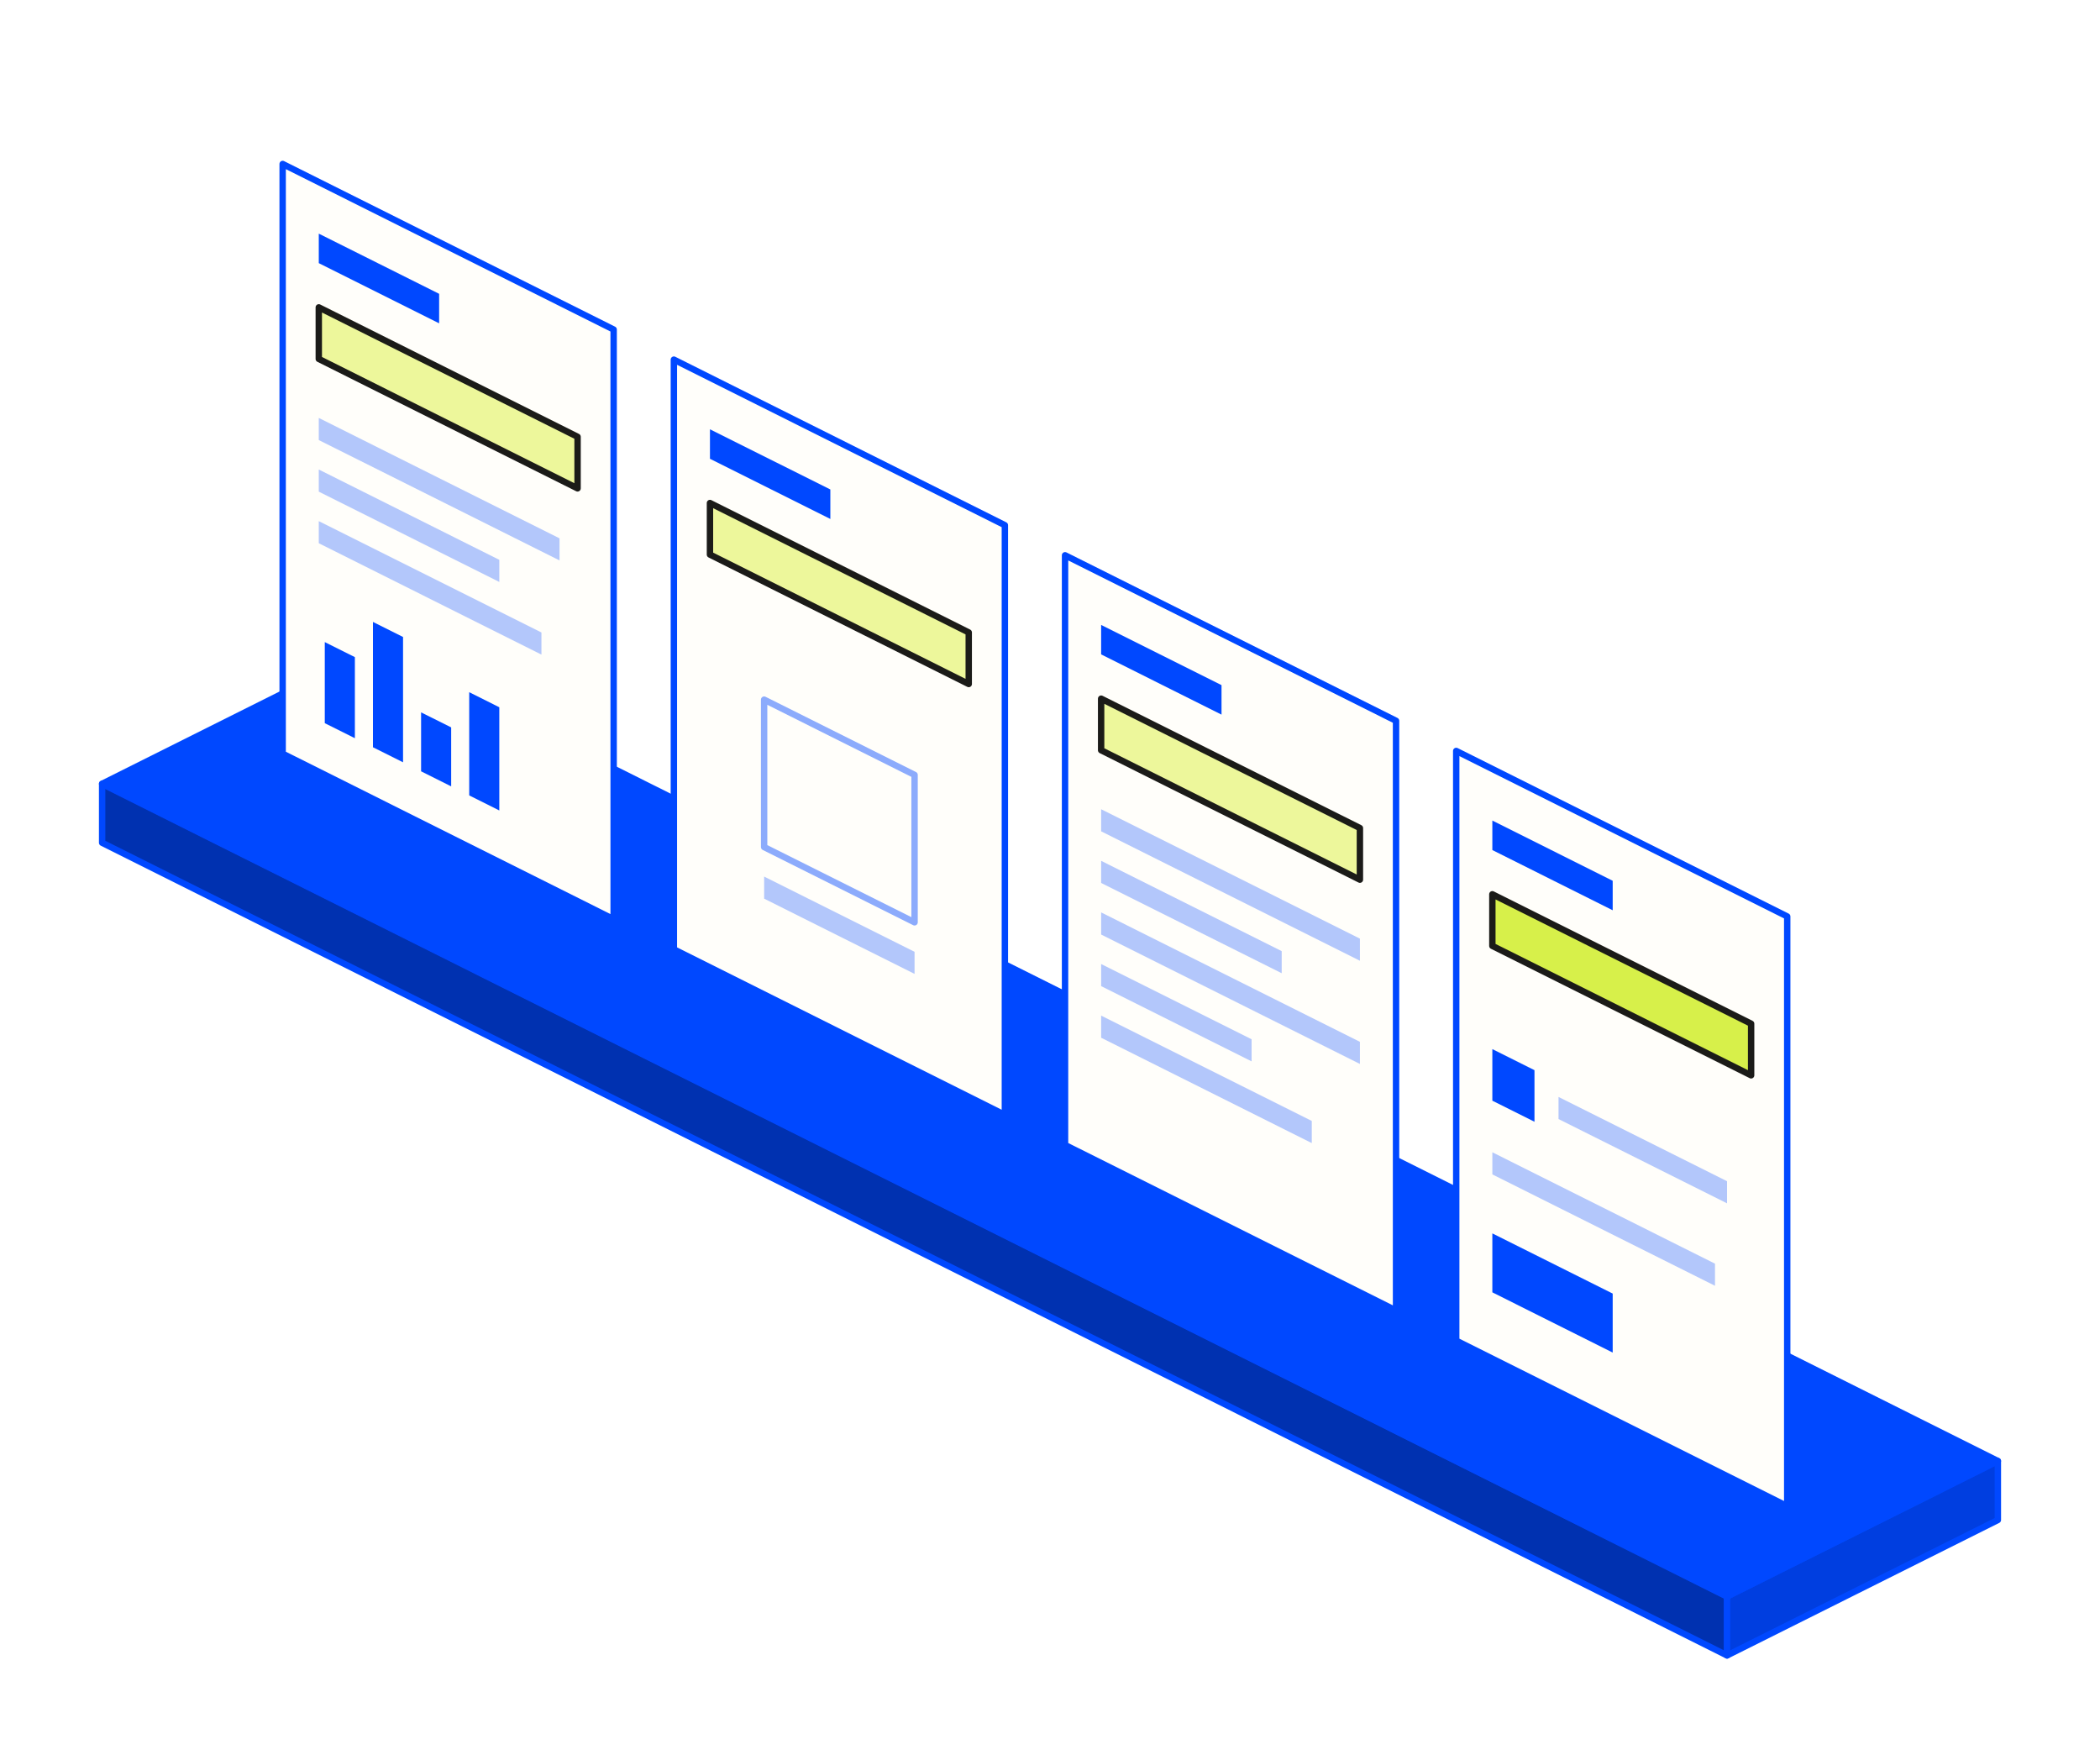
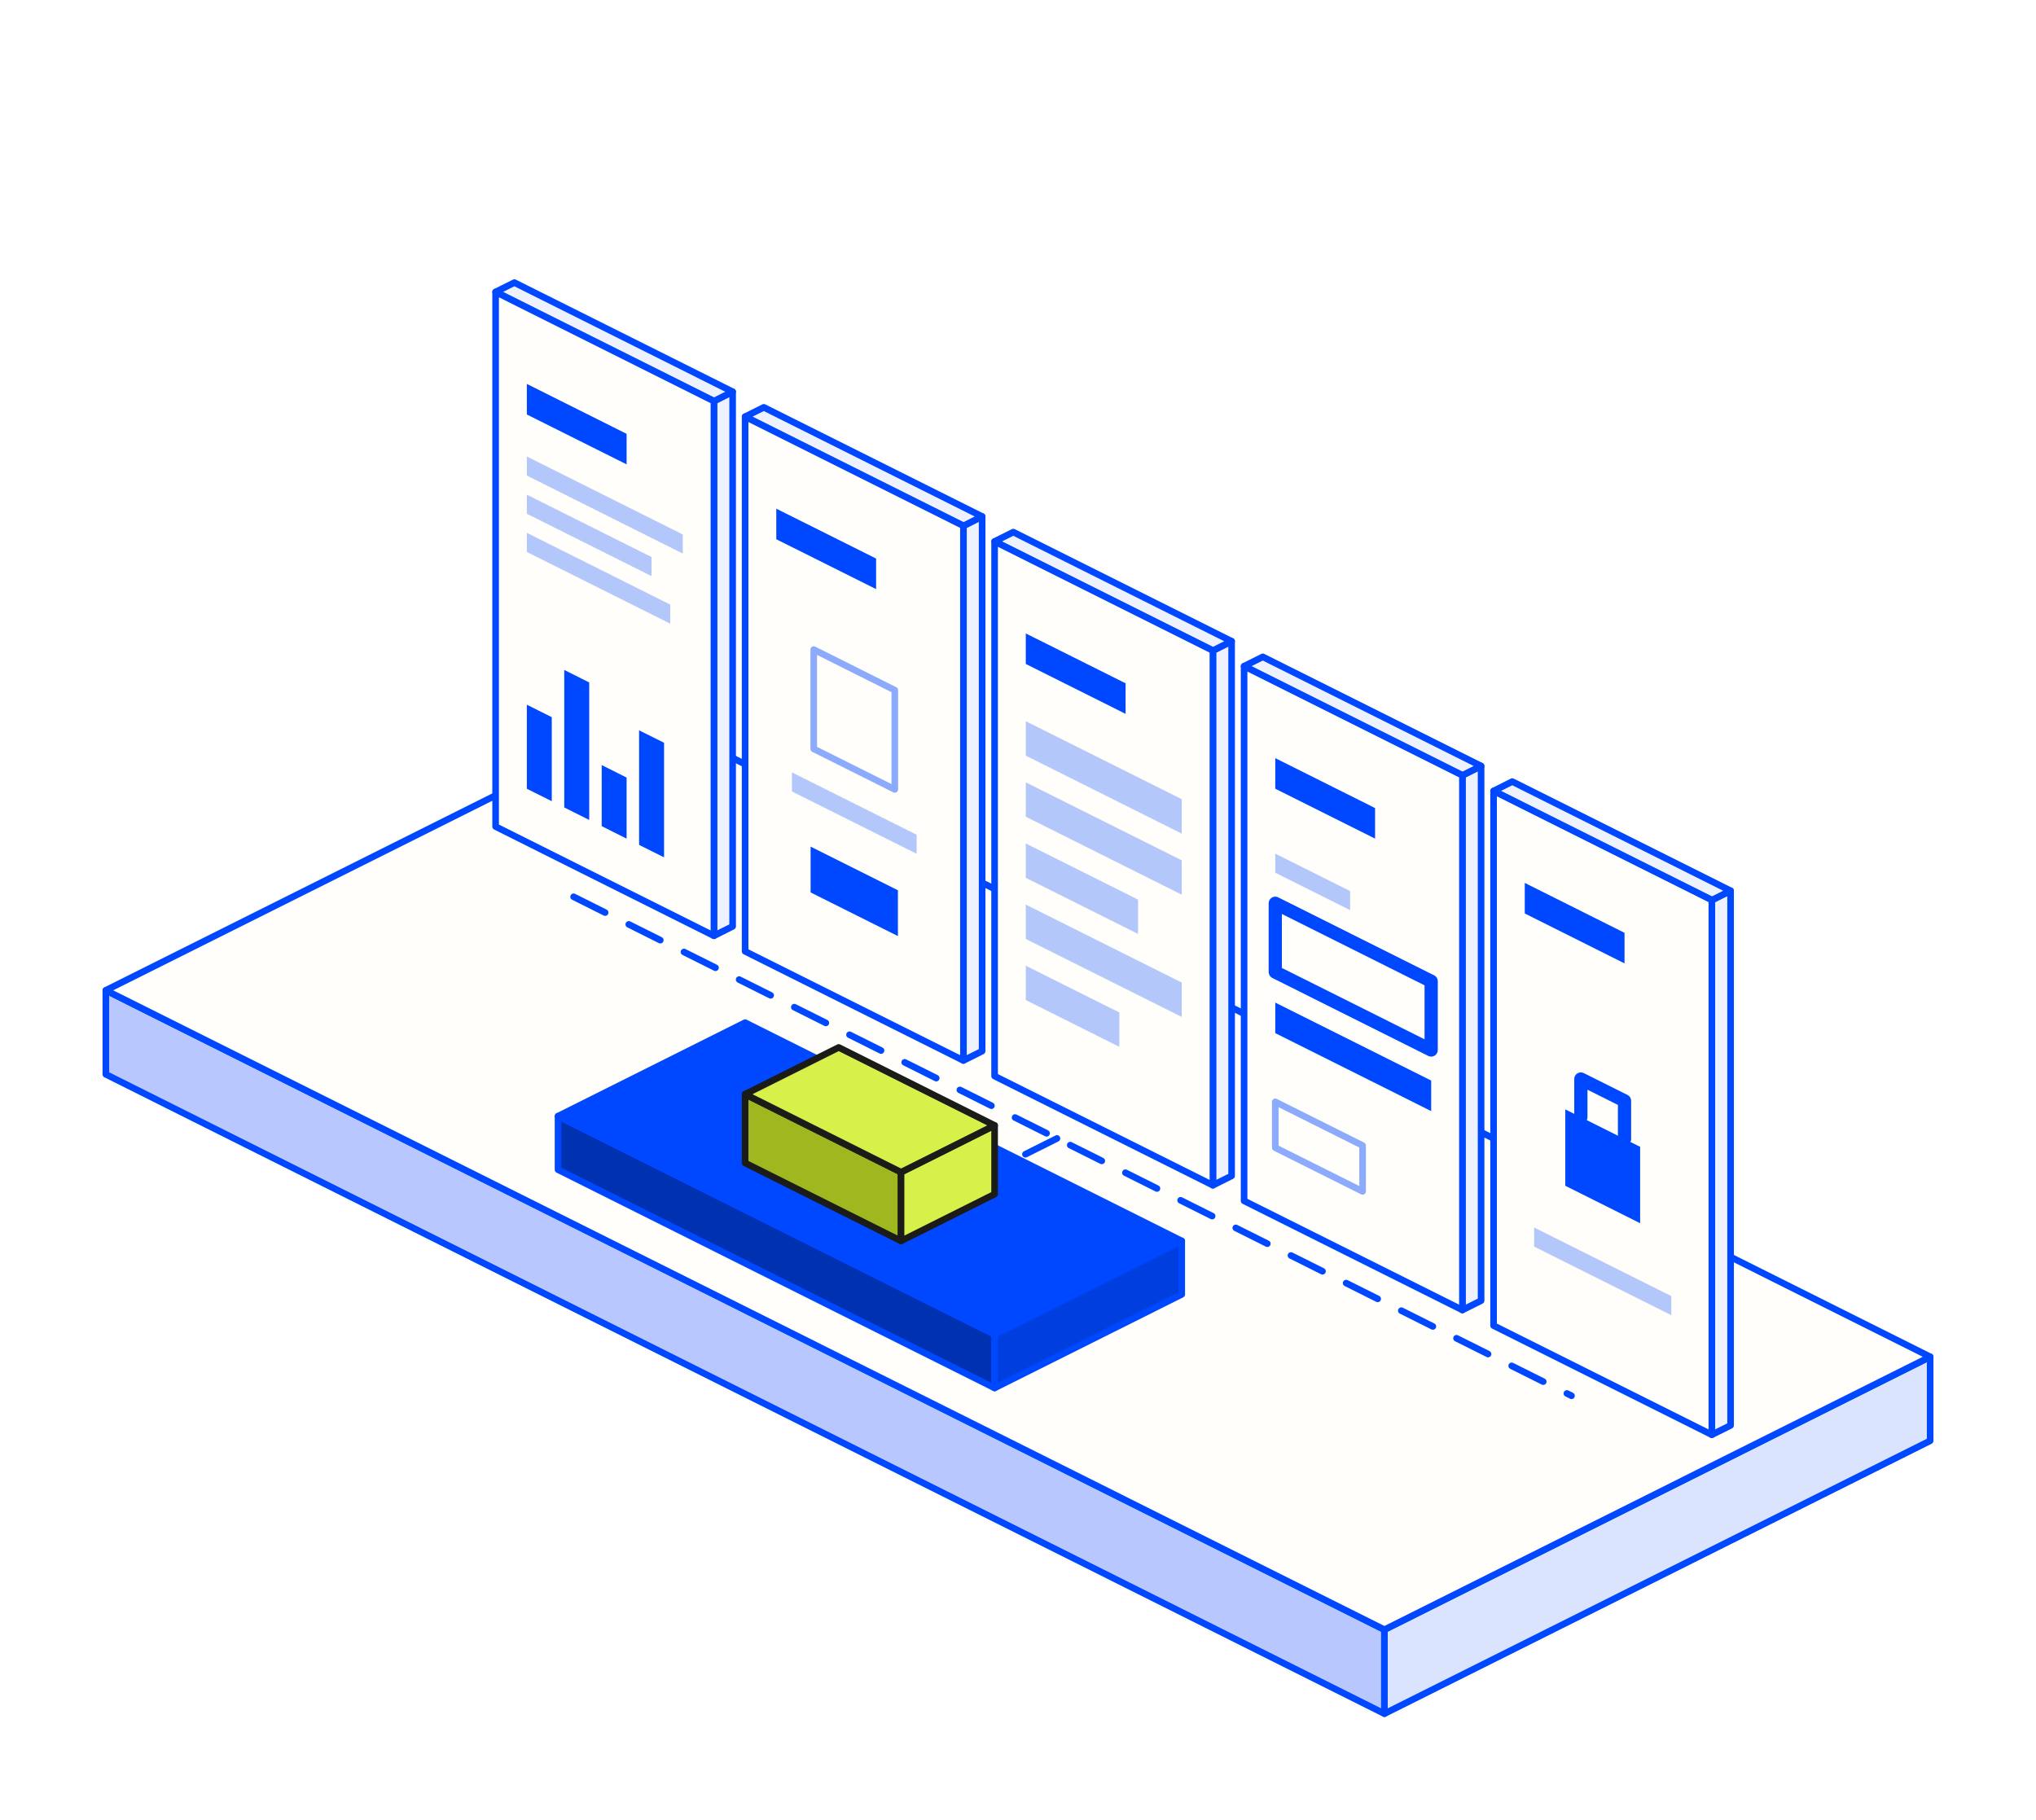
- <svg xmlns="http://www.w3.org/2000/svg" viewBox="530.53 143.3 493.47 412.52" width="493" height="413" aria-hidden="true">
-   <polygon points="936.36,531.82 554.53,340.88 554.53,327.02 936.36,517.97" fill="#0031B0" stroke="#0048FF" stroke-width="1.5" stroke-linejoin="round" stroke-linecap="round" vector-effect="non-scaling-stroke" />
-   <polygon points="1000,500 936.36,531.82 936.36,517.97 1000,486.14" fill="#003EE0" stroke="#0048FF" stroke-width="1.5" stroke-linejoin="round" stroke-linecap="round" vector-effect="non-scaling-stroke" />
-   <polygon points="1000,486.14 618.17,295.2 554.53,327.02 936.36,517.97" fill="#0048FF" stroke="#0048FF" stroke-width="1.5" stroke-linejoin="round" stroke-linecap="round" vector-effect="non-scaling-stroke" />
-   <polygon points="674.73,358.85 596.95,319.95 596.95,181.39 674.73,220.29" fill="#FFFEFA" stroke="#0048FF" stroke-width="1.5" stroke-linejoin="round" stroke-linecap="round" vector-effect="non-scaling-stroke" />
-   <polygon points="605.44,204.69 633.72,218.83 633.72,211.9 605.44,197.76" fill="#0048FF" />
-   <polygon points="605.44,227.2 666.25,257.61 666.25,245.49 605.44,215.08" fill="#EDF79B" stroke="#1B1B18" stroke-width="1.5" stroke-linejoin="round" stroke-linecap="round" vector-effect="non-scaling-stroke" />
-   <polygon points="605.44,246.26 662.01,274.54 662.01,269.35 605.44,241.06" fill="rgba(0,72,255,0.3)" />
-   <polygon points="605.44,258.38 647.86,279.6 647.86,274.4 605.44,253.18" fill="rgba(0,72,255,0.3)" />
-   <polygon points="605.44,270.5 657.76,296.67 657.76,291.47 605.44,265.31" fill="rgba(0,72,255,0.3)" />
-   <polygon points="606.85,312.78 613.92,316.31 613.92,297.26 606.85,293.73" fill="#0048FF" />
-   <polygon points="618.17,318.44 625.24,321.97 625.24,292.53 618.17,288.99" fill="#0048FF" />
-   <polygon points="629.48,324.09 636.55,327.63 636.55,313.77 629.48,310.24" fill="#0048FF" />
-   <polygon points="640.79,329.75 647.86,333.29 647.86,309.04 640.79,305.5" fill="#0048FF" />
-   <polygon points="766.66,404.82 688.88,365.92 688.88,227.36 766.66,266.26" fill="#FFFEFA" stroke="#0048FF" stroke-width="1.5" stroke-linejoin="round" stroke-linecap="round" vector-effect="non-scaling-stroke" />
-   <polygon points="697.36,250.66 725.65,264.8 725.65,257.87 697.36,243.73" fill="#0048FF" />
-   <polygon points="697.36,273.17 758.17,303.58 758.17,291.46 697.36,261.05" fill="#EDF79B" stroke="#1B1B18" stroke-width="1.5" stroke-linejoin="round" stroke-linecap="round" vector-effect="non-scaling-stroke" />
-   <polygon points="710.09,341.89 745.44,359.57 745.44,324.93 710.09,307.25" fill="#FFFEFA" stroke="rgba(0,72,255,0.45)" stroke-width="1.5" stroke-linejoin="round" stroke-linecap="round" vector-effect="non-scaling-stroke" />
-   <polygon points="710.09,354.01 745.44,371.69 745.44,366.5 710.09,348.82" fill="rgba(0,72,255,0.3)" />
-   <polygon points="858.58,450.78 780.8,411.89 780.8,273.33 858.58,312.22" fill="#FFFEFA" stroke="#0048FF" stroke-width="1.5" stroke-linejoin="round" stroke-linecap="round" vector-effect="non-scaling-stroke" />
-   <polygon points="789.28,296.62 817.57,310.77 817.57,303.84 789.28,289.7" fill="#0048FF" />
-   <polygon points="789.28,319.14 850.09,349.55 850.09,337.42 789.28,307.02" fill="#EDF79B" stroke="#1B1B18" stroke-width="1.5" stroke-linejoin="round" stroke-linecap="round" vector-effect="non-scaling-stroke" />
-   <polygon points="789.28,338.19 850.09,368.6 850.09,363.4 789.28,333" fill="rgba(0,72,255,0.3)" />
-   <polygon points="789.28,350.32 831.71,371.53 831.71,366.34 789.28,345.12" fill="rgba(0,72,255,0.3)" />
-   <polygon points="789.28,362.44 850.09,392.85 850.09,387.65 789.28,357.24" fill="rgba(0,72,255,0.3)" />
-   <polygon points="789.28,374.56 824.64,392.24 824.64,387.05 789.28,369.37" fill="rgba(0,72,255,0.3)" />
-   <polygon points="789.28,386.69 838.78,411.44 838.78,406.24 789.28,381.49" fill="rgba(0,72,255,0.3)" />
-   <polygon points="950.5,496.75 872.72,457.86 872.72,319.3 950.5,358.19" fill="#FFFEFA" stroke="#0048FF" stroke-width="1.5" stroke-linejoin="round" stroke-linecap="round" vector-effect="non-scaling-stroke" />
-   <polygon points="881.21,342.59 909.49,356.74 909.49,349.81 881.21,335.66" fill="#0048FF" />
-   <polygon points="881.21,365.11 942.02,395.52 942.02,383.39 881.21,352.98" fill="#D7F04A" stroke="#1B1B18" stroke-width="1.5" stroke-linejoin="round" stroke-linecap="round" vector-effect="non-scaling-stroke" />
-   <polygon points="881.21,401.48 891.11,406.43 891.11,394.31 881.21,389.36" fill="#0048FF" />
-   <polygon points="896.76,405.79 936.36,425.6 936.36,420.4 896.76,400.6" fill="rgba(0,72,255,0.3)" />
-   <polygon points="881.21,418.8 933.53,444.97 933.53,439.77 881.21,413.6" fill="rgba(0,72,255,0.3)" />
-   <polygon points="881.21,446.51 909.49,460.66 909.49,446.8 881.21,432.66" fill="#0048FF" />
+ <svg xmlns="http://www.w3.org/2000/svg" viewBox="562.35 173.36 461.65 412.52" width="462" height="413" aria-hidden="true">
+   <polygon points="876.26,561.88 586.35,416.9 586.35,397.85 876.26,542.83" fill="#B8C8FF" stroke="#0048FF" stroke-width="1.5" stroke-linejoin="round" stroke-linecap="round" vector-effect="non-scaling-stroke" />
+   <polygon points="1000,500 876.26,561.88 876.26,542.83 1000,480.95" fill="#DBE4FF" stroke="#0048FF" stroke-width="1.5" stroke-linejoin="round" stroke-linecap="round" vector-effect="non-scaling-stroke" />
+   <polygon points="1000,480.95 710.09,335.97 586.35,397.85 876.26,542.83" fill="#FFFEFA" stroke="#0048FF" stroke-width="1.5" stroke-linejoin="round" stroke-linecap="round" vector-effect="non-scaling-stroke" />
+   <polygon points="728.47,383.35 724.23,385.48 724.23,264.24 728.47,262.11" fill="#EEF2FF" stroke="#0048FF" stroke-width="1.5" stroke-linejoin="round" stroke-linecap="round" vector-effect="non-scaling-stroke" />
+   <polygon points="728.47,262.11 678.98,237.36 674.73,239.48 724.23,264.24" fill="#EEF2FF" stroke="#0048FF" stroke-width="1.5" stroke-linejoin="round" stroke-linecap="round" vector-effect="non-scaling-stroke" />
+   <polygon points="724.23,385.48 674.73,360.72 674.73,239.48 724.23,264.24" fill="#FFFEFA" stroke="#0048FF" stroke-width="1.5" stroke-linejoin="round" stroke-linecap="round" vector-effect="non-scaling-stroke" />
+   <polygon points="681.81,267.27 704.43,278.58 704.43,271.66 681.81,260.34" fill="#0048FF" />
+   <polygon points="681.81,281.12 717.16,298.8 717.16,294.47 681.81,276.79" fill="rgba(0,72,255,0.3)" />
+   <polygon points="681.81,289.78 710.09,303.93 710.09,299.6 681.81,285.45" fill="rgba(0,72,255,0.3)" />
+   <polygon points="681.81,298.44 714.33,314.71 714.33,310.38 681.81,294.11" fill="rgba(0,72,255,0.3)" />
+   <polygon points="681.81,352.14 687.46,354.96 687.46,335.91 681.81,333.08" fill="#0048FF" />
+   <polygon points="690.29,356.38 695.95,359.21 695.95,328.03 690.29,325.2" fill="#0048FF" />
+   <polygon points="698.78,360.62 704.43,363.45 704.43,349.6 698.78,346.77" fill="#0048FF" />
+   <polygon points="707.26,364.87 712.92,367.69 712.92,341.71 707.26,338.89" fill="#0048FF" />
+   <polygon points="785.04,411.64 780.8,413.76 780.8,292.52 785.04,290.4" fill="#EEF2FF" stroke="#0048FF" stroke-width="1.5" stroke-linejoin="round" stroke-linecap="round" vector-effect="non-scaling-stroke" />
+   <polygon points="785.04,290.4 735.54,265.65 731.3,267.77 780.8,292.52" fill="#EEF2FF" stroke="#0048FF" stroke-width="1.5" stroke-linejoin="round" stroke-linecap="round" vector-effect="non-scaling-stroke" />
+   <polygon points="780.8,413.76 731.3,389.01 731.3,267.77 780.8,292.52" fill="#FFFEFA" stroke="#0048FF" stroke-width="1.5" stroke-linejoin="round" stroke-linecap="round" vector-effect="non-scaling-stroke" />
+   <polygon points="738.37,295.56 761,306.87 761,299.94 738.37,288.63" fill="#0048FF" />
+   <polygon points="746.86,343.1 765.24,352.29 765.24,329.78 746.86,320.58" fill="#FFFEFA" stroke="rgba(0,72,255,0.45)" stroke-width="1.5" stroke-linejoin="round" stroke-linecap="round" vector-effect="non-scaling-stroke" />
+   <polygon points="741.91,352.75 770.19,366.89 770.19,362.56 741.91,348.42" fill="rgba(0,72,255,0.3)" />
+   <polygon points="746.15,375.65 765.95,385.55 765.95,375.16 746.15,365.26" fill="#0048FF" />
+   <polygon points="841.61,439.93 837.37,442.05 837.37,320.81 841.61,318.69" fill="#EEF2FF" stroke="#0048FF" stroke-width="1.5" stroke-linejoin="round" stroke-linecap="round" vector-effect="non-scaling-stroke" />
+   <polygon points="841.61,318.69 792.11,293.94 787.87,296.06 837.37,320.81" fill="#EEF2FF" stroke="#0048FF" stroke-width="1.5" stroke-linejoin="round" stroke-linecap="round" vector-effect="non-scaling-stroke" />
+   <polygon points="837.37,442.05 787.87,417.3 787.87,296.06 837.37,320.81" fill="#FFFEFA" stroke="#0048FF" stroke-width="1.5" stroke-linejoin="round" stroke-linecap="round" vector-effect="non-scaling-stroke" />
+   <polygon points="794.94,323.84 817.57,335.16 817.57,328.23 794.94,316.92" fill="#0048FF" />
+   <polygon points="794.94,344.63 830.3,362.31 830.3,354.51 794.94,336.83" fill="rgba(0,72,255,0.3)" />
+   <polygon points="794.94,358.48 830.3,376.16 830.3,368.37 794.94,350.69" fill="rgba(0,72,255,0.3)" />
+   <polygon points="794.94,372.34 820.4,385.07 820.4,377.28 794.94,364.55" fill="rgba(0,72,255,0.3)" />
+   <polygon points="794.94,386.2 830.3,403.88 830.3,396.08 794.94,378.4" fill="rgba(0,72,255,0.3)" />
+   <polygon points="794.94,400.05 816.15,410.66 816.15,402.87 794.94,392.26" fill="rgba(0,72,255,0.3)" />
+   <polygon points="898.18,468.22 893.94,470.34 893.94,349.1 898.18,346.98" fill="#EEF2FF" stroke="#0048FF" stroke-width="1.5" stroke-linejoin="round" stroke-linecap="round" vector-effect="non-scaling-stroke" />
+   <polygon points="898.18,346.98 848.68,322.23 844.44,324.35 893.94,349.1" fill="#EEF2FF" stroke="#0048FF" stroke-width="1.5" stroke-linejoin="round" stroke-linecap="round" vector-effect="non-scaling-stroke" />
+   <polygon points="893.94,470.34 844.44,445.59 844.44,324.35 893.94,349.1" fill="#FFFEFA" stroke="#0048FF" stroke-width="1.5" stroke-linejoin="round" stroke-linecap="round" vector-effect="non-scaling-stroke" />
+   <polygon points="851.51,352.13 874.14,363.45 874.14,356.52 851.51,345.2" fill="#0048FF" />
+   <polygon points="851.51,371.18 868.48,379.67 868.48,375.34 851.51,366.85" fill="rgba(0,72,255,0.3)" />
+   <polygon points="851.51,393.7 886.86,411.38 886.86,395.79 851.51,378.11" fill="#FFFEFA" stroke="#0048FF" stroke-width="3" stroke-linejoin="round" stroke-linecap="round" vector-effect="non-scaling-stroke" />
+   <polygon points="851.51,407.56 886.86,425.24 886.86,418.31 851.51,400.63" fill="#0048FF" />
+   <polygon points="851.51,433.54 871.31,443.44 871.31,433.04 851.51,423.14" fill="#FFFEFA" stroke="rgba(0,72,255,0.45)" stroke-width="1.5" stroke-linejoin="round" stroke-linecap="round" vector-effect="non-scaling-stroke" />
+   <polygon points="954.75,496.51 950.5,498.63 950.5,377.39 954.75,375.27" fill="#EEF2FF" stroke="#0048FF" stroke-width="1.5" stroke-linejoin="round" stroke-linecap="round" vector-effect="non-scaling-stroke" />
+   <polygon points="954.75,375.27 905.25,350.51 901.01,352.64 950.5,377.39" fill="#EEF2FF" stroke="#0048FF" stroke-width="1.5" stroke-linejoin="round" stroke-linecap="round" vector-effect="non-scaling-stroke" />
+   <polygon points="950.5,498.63 901.01,473.88 901.01,352.64 950.5,377.39" fill="#FFFEFA" stroke="#0048FF" stroke-width="1.5" stroke-linejoin="round" stroke-linecap="round" vector-effect="non-scaling-stroke" />
+   <polygon points="908.08,380.42 930.7,391.74 930.7,384.81 908.08,373.49" fill="#0048FF" />
+   <polygon points="917.27,442.17 934.24,450.66 934.24,433.34 917.27,424.85" fill="#0048FF" />
+   <polyline points="920.8,426.62 920.8,417.96 930.7,422.91 930.7,431.57" fill="none" stroke="#0048FF" stroke-width="3" stroke-linejoin="round" stroke-linecap="round" vector-effect="non-scaling-stroke" />
+   <polygon points="910.2,455.96 941.31,471.52 941.31,467.19 910.2,451.63" fill="rgba(0,72,255,0.3)" />
+   <polyline points="692.41,376.64 918.68,489.79" fill="none" stroke="#0048FF" stroke-width="1.5" stroke-linejoin="round" stroke-linecap="round" vector-effect="non-scaling-stroke" stroke-dasharray="8 6" />
+   <polyline points="802.01,431.44 780.8,442.05" fill="none" stroke="#0048FF" stroke-width="1.5" stroke-linejoin="round" stroke-linecap="round" vector-effect="non-scaling-stroke" stroke-dasharray="8 6" />
+   <polygon points="787.87,488.02 688.88,438.52 688.88,426.39 787.87,475.9" fill="#0031B0" stroke="#0048FF" stroke-width="1.5" stroke-linejoin="round" stroke-linecap="round" vector-effect="non-scaling-stroke" />
+   <polygon points="830.3,466.8 787.87,488.02 787.87,475.9 830.3,454.68" fill="#003EE0" stroke="#0048FF" stroke-width="1.5" stroke-linejoin="round" stroke-linecap="round" vector-effect="non-scaling-stroke" />
+   <polygon points="830.3,454.68 731.3,405.18 688.88,426.39 787.87,475.9" fill="#0048FF" stroke="#0048FF" stroke-width="1.5" stroke-linejoin="round" stroke-linecap="round" vector-effect="non-scaling-stroke" />
+   <polyline points="780.8,429.93 770.19,435.23" fill="none" stroke="rgba(255,254,250,0.8)" stroke-width="1.5" stroke-linejoin="round" stroke-linecap="round" vector-effect="non-scaling-stroke" stroke-dasharray="8 6" />
+   <polygon points="766.66,454.68 731.3,437 731.3,421.41 766.66,439.09" fill="#A1B71F" stroke="#1B1B18" stroke-width="1.5" stroke-linejoin="round" stroke-linecap="round" vector-effect="non-scaling-stroke" />
+   <polygon points="787.87,444.07 766.66,454.68 766.66,439.09 787.87,428.48" fill="#D7F04A" stroke="#1B1B18" stroke-width="1.5" stroke-linejoin="round" stroke-linecap="round" vector-effect="non-scaling-stroke" />
+   <polygon points="787.87,428.48 752.52,410.8 731.3,421.41 766.66,439.09" fill="#D7F04A" stroke="#1B1B18" stroke-width="1.5" stroke-linejoin="round" stroke-linecap="round" vector-effect="non-scaling-stroke" />
</svg>
